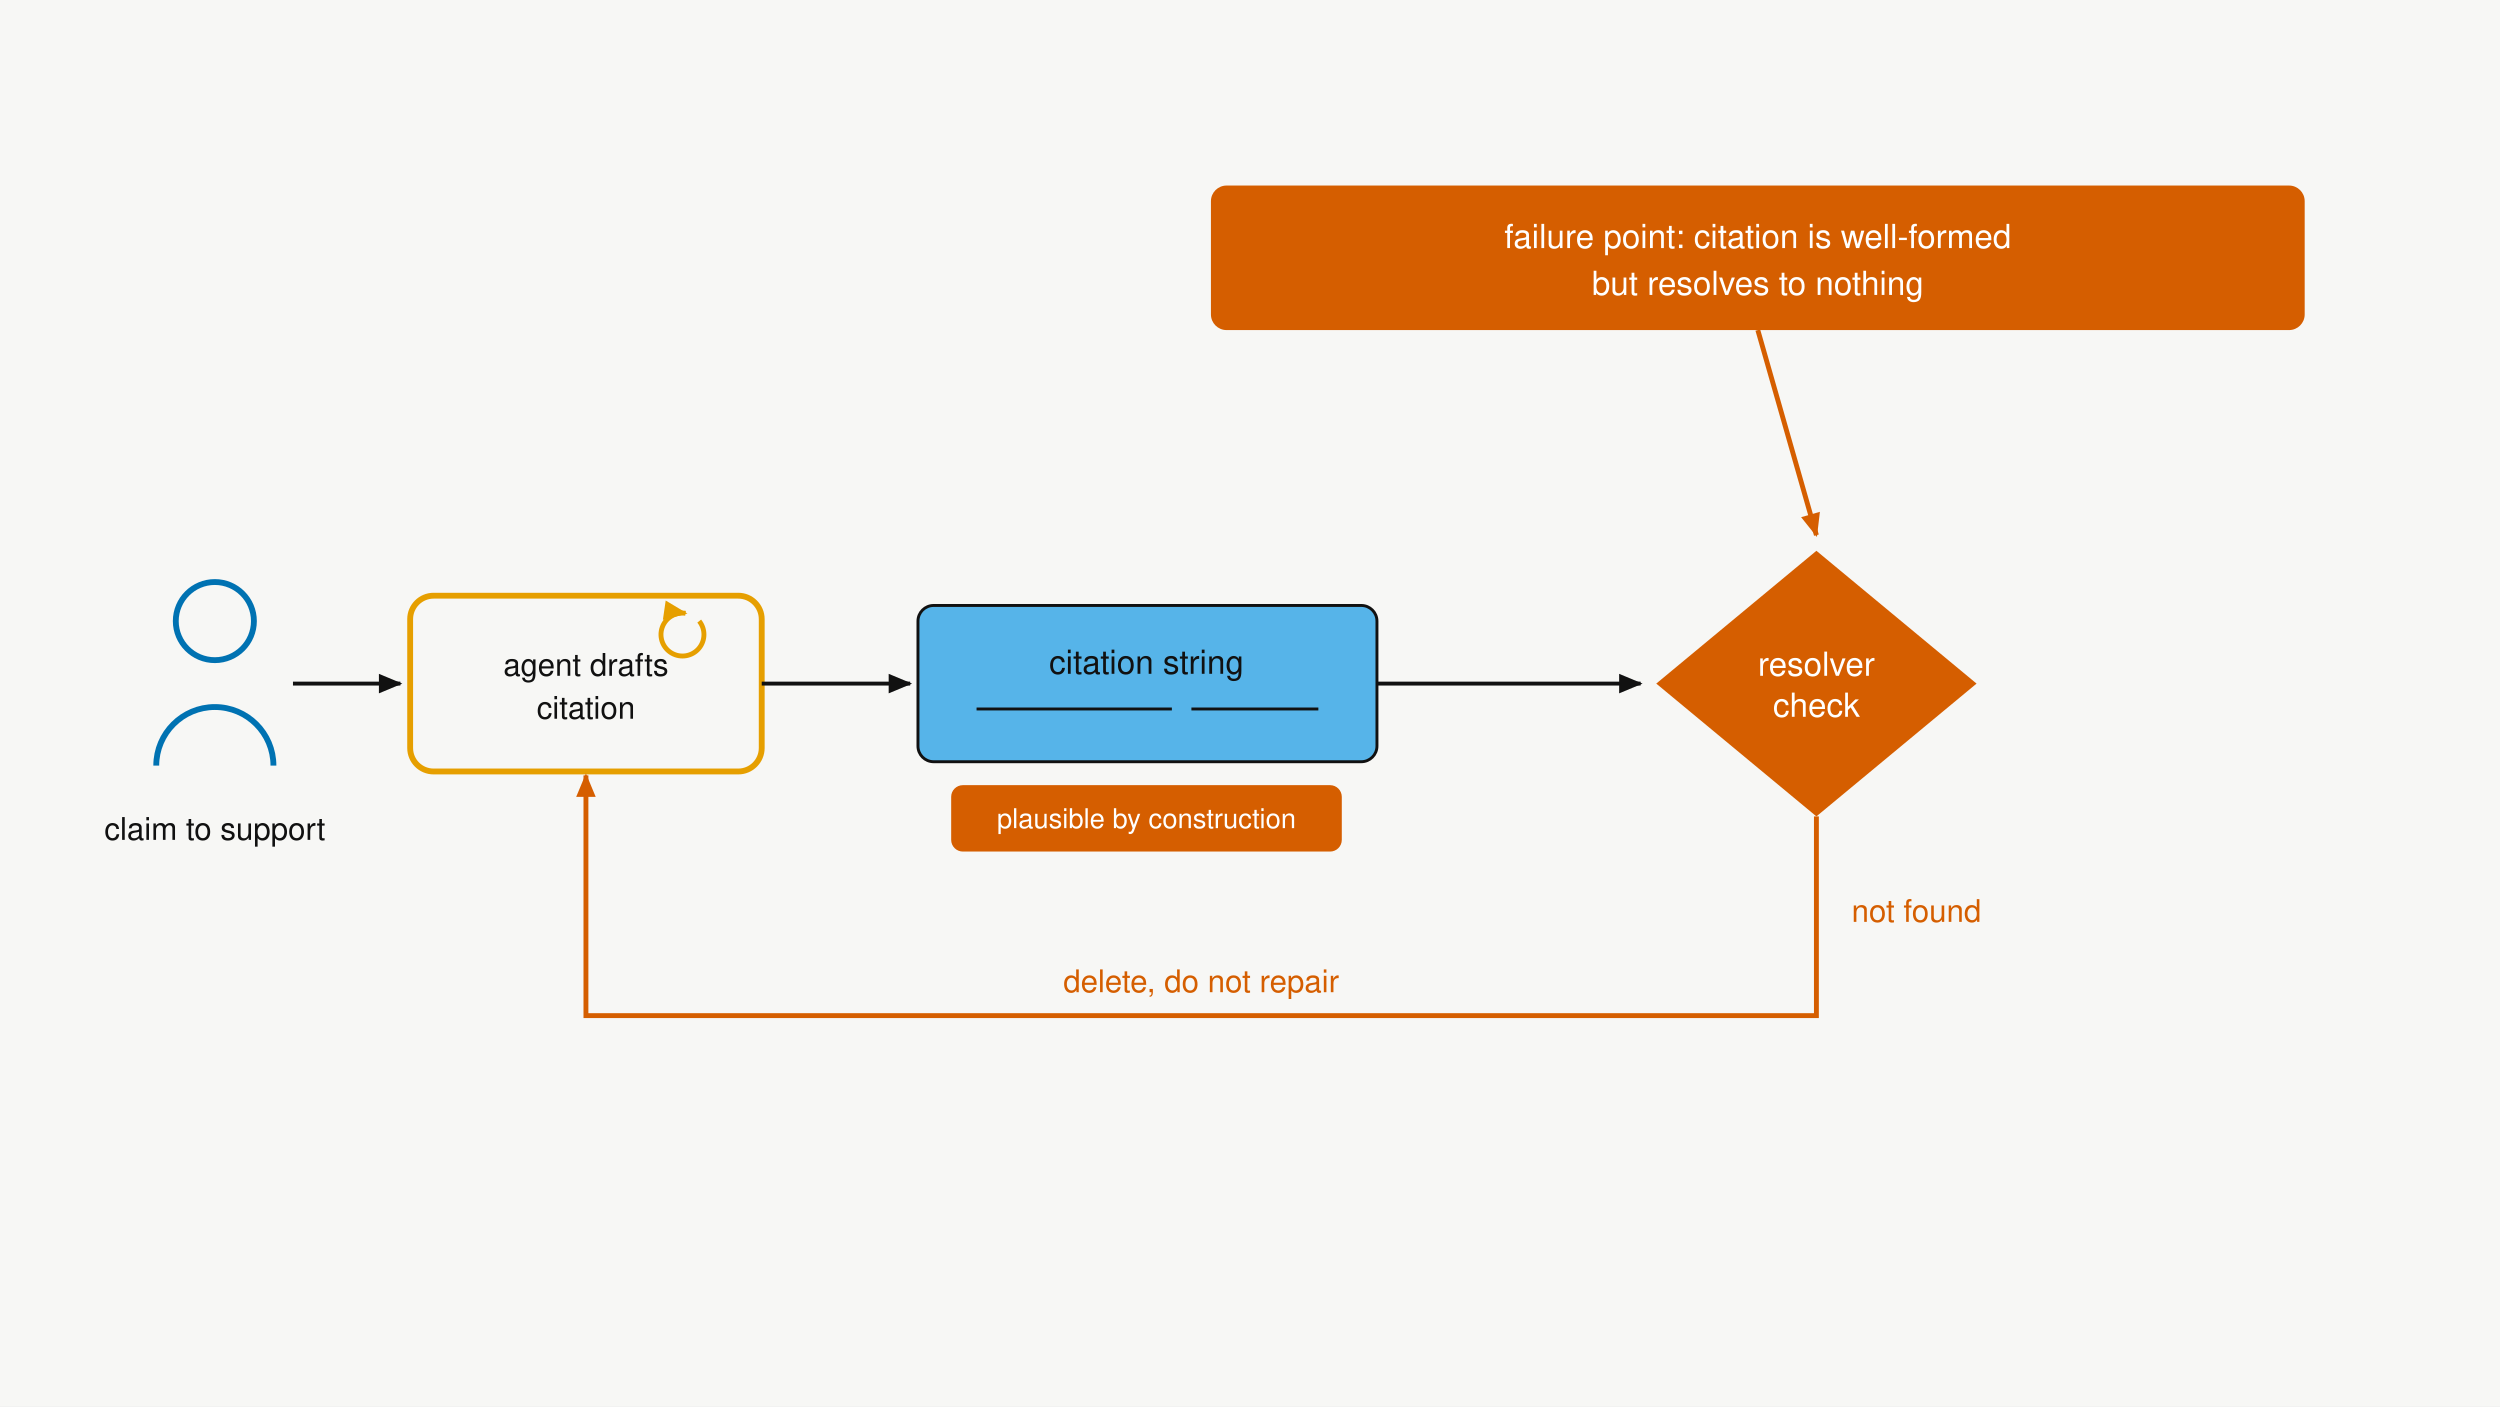
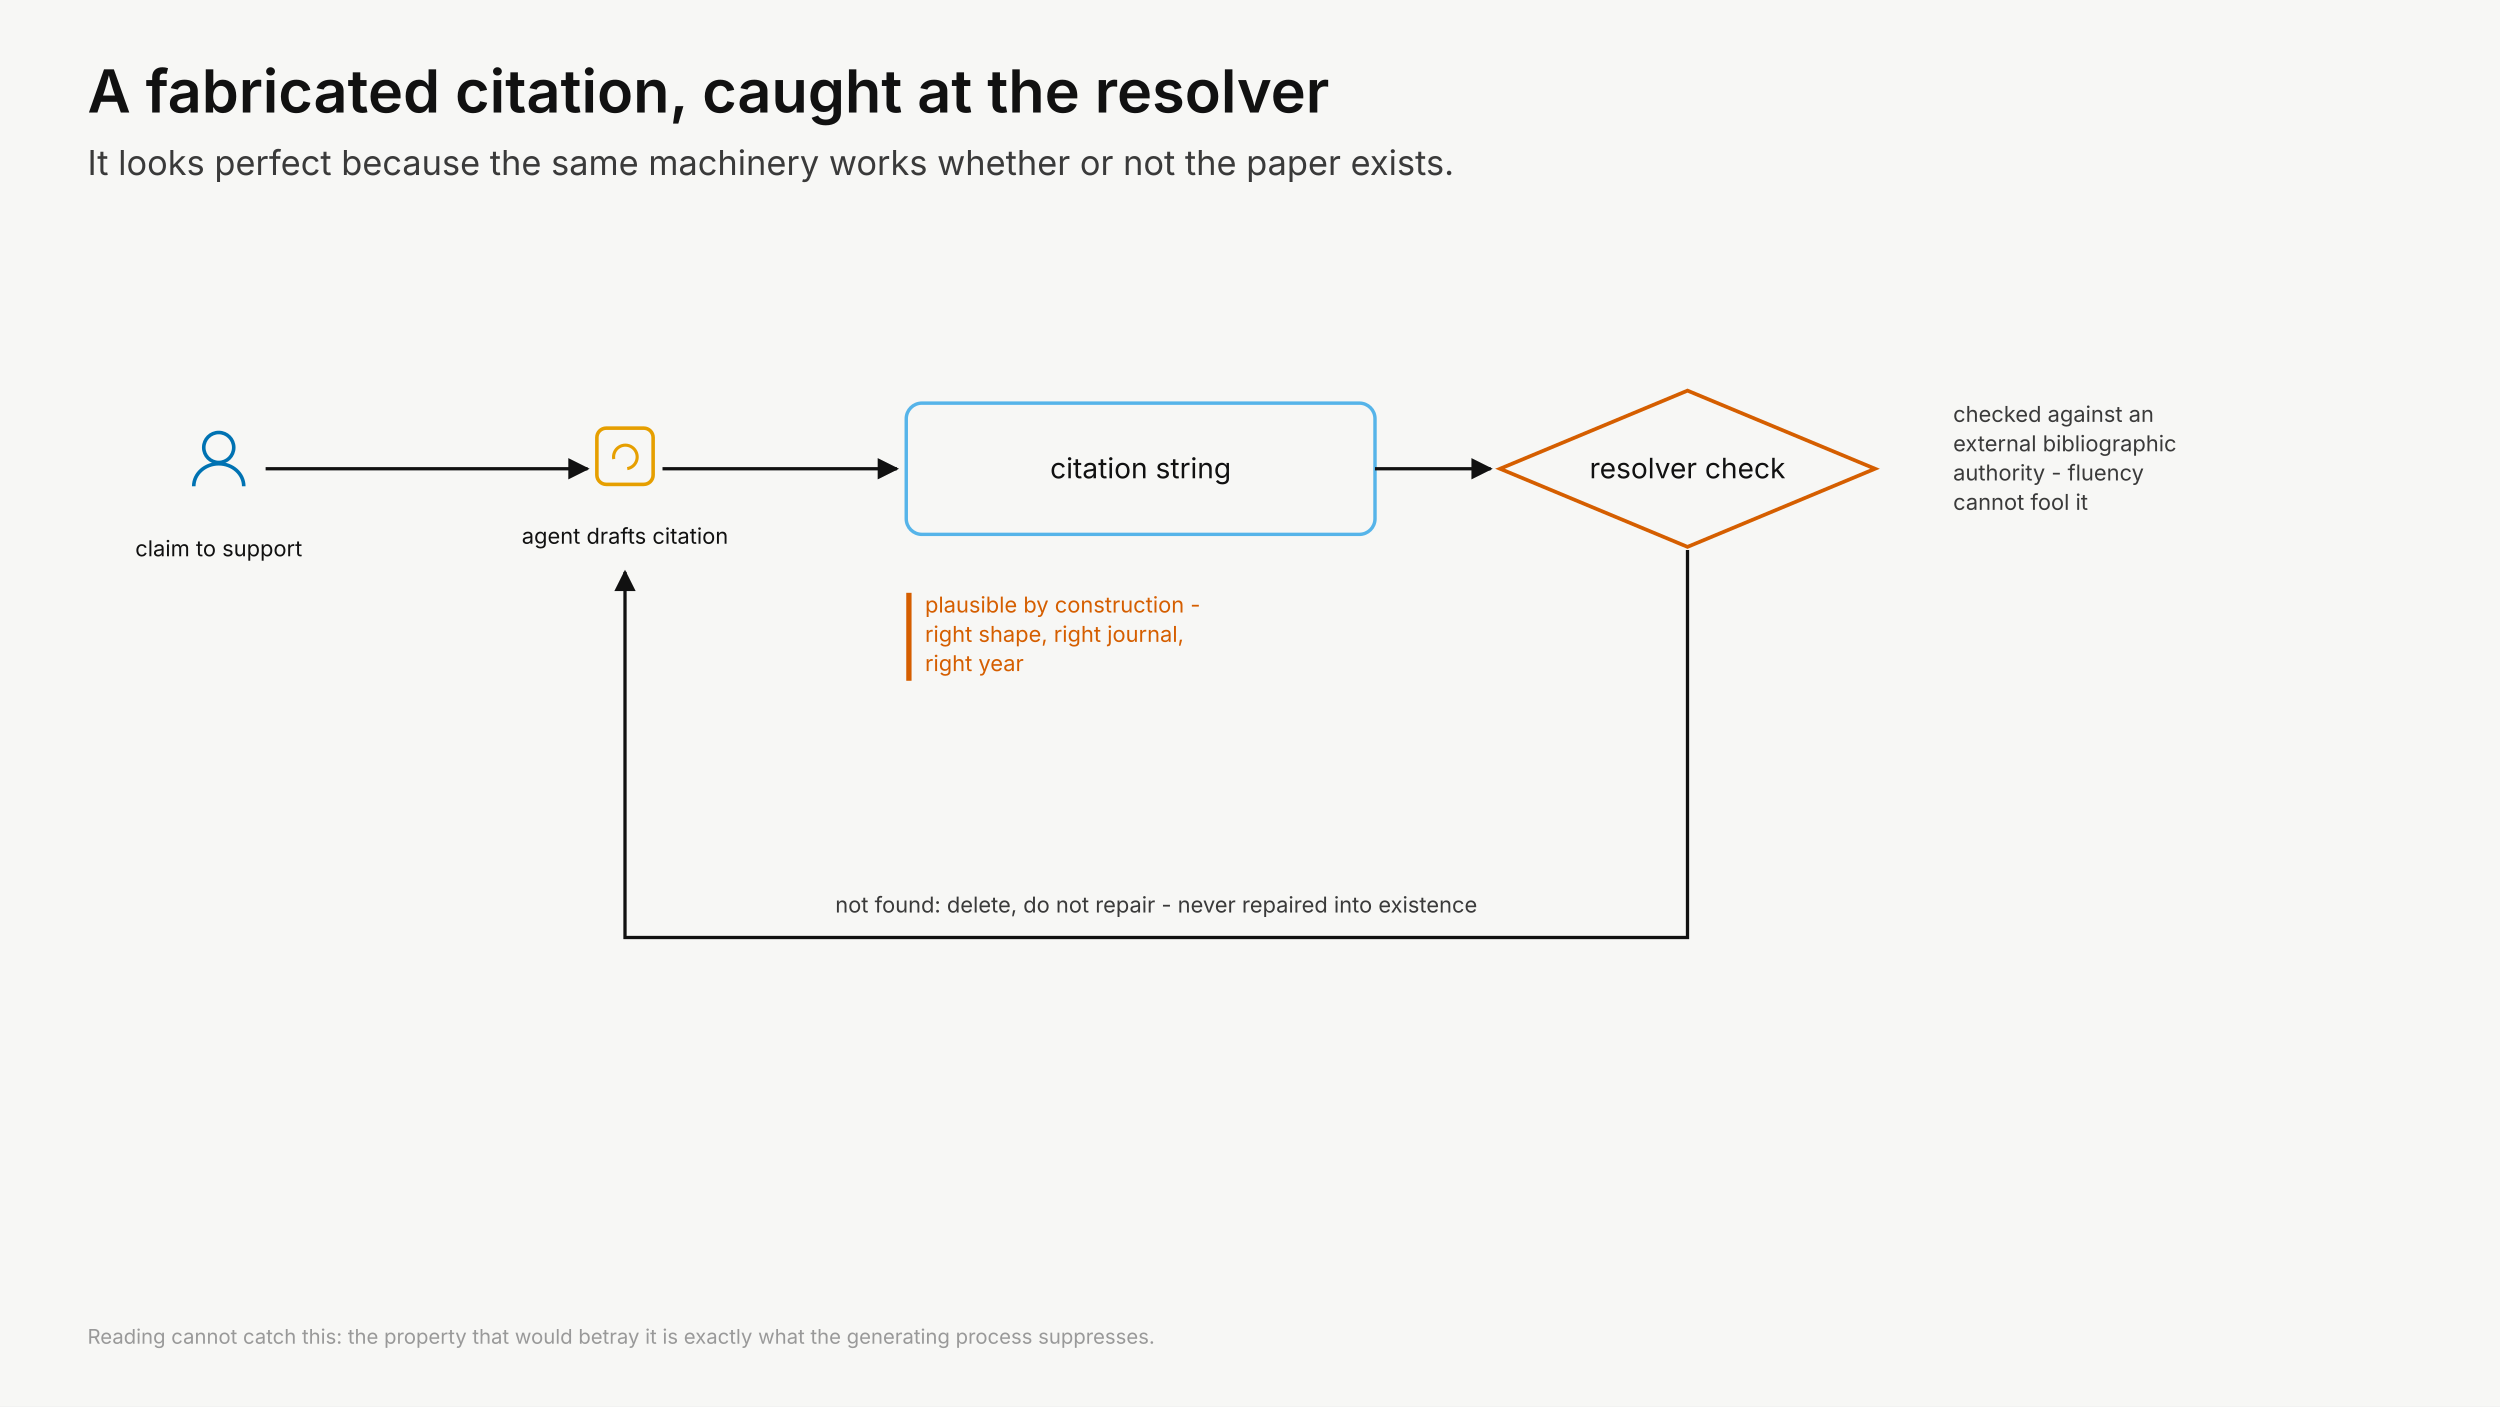
- <svg xmlns="http://www.w3.org/2000/svg" width="1280" height="720" viewBox="0 0 1280 720" font-family="Helvetica, Arial, sans-serif">
+ <svg xmlns="http://www.w3.org/2000/svg" width="1600" height="900" viewBox="0 0 1600 900" role="img">
  <defs>
-     <marker id="ah" markerWidth="12" markerHeight="10" refX="11" refY="5" orient="auto" markerUnits="userSpaceOnUse">
-       <path d="M0,0 L12,5 L0,10 Z" fill="#111111" />
-     </marker>
-     <marker id="ahR" markerWidth="12" markerHeight="10" refX="11" refY="5" orient="auto" markerUnits="userSpaceOnUse">
-       <path d="M0,0 L12,5 L0,10 Z" fill="#D55E00" />
-     </marker>
-     <marker id="ahO" markerWidth="12" markerHeight="10" refX="11" refY="5" orient="auto" markerUnits="userSpaceOnUse">
-       <path d="M0,0 L12,5 L0,10 Z" fill="#E69F00" />
+     <marker id="ah131" viewBox="0 0 10 10" refX="9" refY="5" markerWidth="6.5" markerHeight="6.5" orient="auto-start-reverse">
+       <path d="M0,0 L10,5 L0,10 z" fill="#111111" />
    </marker>
  </defs>
-   <rect width="1280" height="720" fill="#F7F7F5" />
-   <circle cx="110" cy="318" r="20" fill="none" stroke="#0072B2" stroke-width="3" />
-   <path d="M80,392 a30,30 0 0 1 60,0" fill="none" stroke="#0072B2" stroke-width="3" />
-   <text x="110" y="430" font-size="16" fill="#111111" text-anchor="middle">claim to support</text>
-   <line x1="150" y1="350" x2="205" y2="350" stroke="#111111" stroke-width="2" marker-end="url(#ah)" />
-   <rect x="210" y="305" width="180" height="90" rx="12" fill="none" stroke="#E69F00" stroke-width="3" />
-   <path d="M358,318 a11,11 0 1 1 -7,-4" fill="none" stroke="#E69F00" stroke-width="2.5" marker-end="url(#ahO)" />
-   <text x="300" y="346" font-size="16" fill="#111111" text-anchor="middle">agent drafts</text>
-   <text x="300" y="368" font-size="16" fill="#111111" text-anchor="middle">citation</text>
-   <line x1="390" y1="350" x2="466" y2="350" stroke="#111111" stroke-width="2" marker-end="url(#ah)" />
-   <rect x="470" y="310" width="235" height="80" rx="8" fill="#56B4E9" stroke="#111111" stroke-width="1.5" />
-   <text x="587" y="345" font-size="17" fill="#111111" text-anchor="middle">citation string</text>
-   <line x1="500" y1="363" x2="600" y2="363" stroke="#111111" stroke-width="1.5" />
-   <line x1="610" y1="363" x2="675" y2="363" stroke="#111111" stroke-width="1.5" />
-   <rect x="487" y="402" width="200" height="34" rx="6" fill="#D55E00" />
-   <text x="587" y="424" font-size="14" fill="#FFFFFF" text-anchor="middle">plausible by construction</text>
-   <line x1="705" y1="350" x2="840" y2="350" stroke="#111111" stroke-width="2" marker-end="url(#ah)" />
-   <polygon points="930,282 1012,350 930,418 848,350" fill="#D55E00" />
-   <text x="930" y="346" font-size="17" fill="#FFFFFF" text-anchor="middle">resolver</text>
-   <text x="930" y="367" font-size="17" fill="#FFFFFF" text-anchor="middle">check</text>
-   <path d="M930,418 L930,520 L300,520 L300,397" fill="none" stroke="#D55E00" stroke-width="2.5" marker-end="url(#ahR)" />
-   <text x="948" y="472" font-size="16" fill="#D55E00" text-anchor="start">not found</text>
-   <text x="615" y="508" font-size="16" fill="#D55E00" text-anchor="middle">delete, do not repair</text>
-   <rect x="620" y="95" width="560" height="74" rx="8" fill="#D55E00" />
-   <text x="900" y="127" font-size="17" fill="#FFFFFF" text-anchor="middle">failure point: citation is well-formed</text>
-   <text x="900" y="151" font-size="17" fill="#FFFFFF" text-anchor="middle">but resolves to nothing</text>
-   <line x1="900" y1="169" x2="930" y2="274" stroke="#D55E00" stroke-width="2.5" marker-end="url(#ahR)" />
+   <rect width="1600" height="900" fill="#F7F7F5" />
+   <text x="56.0" y="72.0" font-family="Inter, 'Helvetica Neue', Helvetica, Arial, sans-serif" font-size="38" fill="#111111" font-weight="600" text-anchor="start">A fabricated citation, caught at the resolver</text>
+   <text x="56.0" y="112.0" font-family="Inter, 'Helvetica Neue', Helvetica, Arial, sans-serif" font-size="22" fill="#3A3A3A" font-weight="400" text-anchor="start">It looks perfect because the same machinery works whether or not the paper exists.</text>
+   <circle cx="140" cy="286.4" r="9.6" fill="none" stroke="#0072B2" stroke-width="2.3" />
+   <path d="M124,311.2 a16,14.4 0 0 1 32,0" fill="none" stroke="#0072B2" stroke-width="2.3" />
+   <text x="140.0" y="356.0" font-family="Inter, 'Helvetica Neue', Helvetica, Arial, sans-serif" font-size="14" fill="#111111" font-weight="400" text-anchor="middle">claim to support</text>
+   <rect x="382.0" y="274.0" width="36.0" height="36.0" rx="6" fill="none" stroke="#E69F00" stroke-width="2.3" />
+   <path d="M392.8,293.8 a7.56,7.56 0 1 1 8.64,6.12" fill="none" stroke="#E69F00" stroke-width="2" />
+   <text x="400.0" y="348.0" font-family="Inter, 'Helvetica Neue', Helvetica, Arial, sans-serif" font-size="14" fill="#111111" font-weight="400" text-anchor="middle">agent drafts citation</text>
+   <line x1="170.0" y1="300.0" x2="376.0" y2="300.0" stroke="#111111" stroke-width="2.1" marker-end="url(#ah131)" />
+   <rect x="580.0" y="258.0" width="300.0" height="84.0" rx="10" fill="none" stroke="#56B4E9" stroke-width="2.2" />
+   <text x="730.0" y="306.1" font-family="Inter, 'Helvetica Neue', Helvetica, Arial, sans-serif" font-size="18" fill="#111111" font-weight="400" text-anchor="middle">citation string</text>
+   <line x1="424.0" y1="300.0" x2="574.0" y2="300.0" stroke="#111111" stroke-width="2.1" marker-end="url(#ah131)" />
+   <rect x="580.0" y="379.4" width="3.4" height="56.3" fill="#D55E00" />
+   <text x="592.0" y="392.0" font-family="Inter, 'Helvetica Neue', Helvetica, Arial, sans-serif" font-size="14" fill="#D55E00" font-weight="400" text-anchor="start">plausible by construction -</text>
+   <text x="592.0" y="410.8" font-family="Inter, 'Helvetica Neue', Helvetica, Arial, sans-serif" font-size="14" fill="#D55E00" font-weight="400" text-anchor="start">right shape, right journal,</text>
+   <text x="592.0" y="429.5" font-family="Inter, 'Helvetica Neue', Helvetica, Arial, sans-serif" font-size="14" fill="#D55E00" font-weight="400" text-anchor="start">right year</text>
+   <polygon points="1080,250.0 1200.0,300 1080,350.0 960.0,300" fill="none" stroke="#D55E00" stroke-width="2.4" />
+   <text x="1080.0" y="306.1" font-family="Inter, 'Helvetica Neue', Helvetica, Arial, sans-serif" font-size="18" fill="#111111" font-weight="400" text-anchor="middle">resolver check</text>
+   <line x1="880.0" y1="300.0" x2="954.0" y2="300.0" stroke="#111111" stroke-width="2.1" marker-end="url(#ah131)" />
+   <text x="1250.0" y="270.0" font-family="Inter, 'Helvetica Neue', Helvetica, Arial, sans-serif" font-size="14" fill="#3A3A3A" font-weight="400" text-anchor="start">checked against an</text>
+   <text x="1250.0" y="288.8" font-family="Inter, 'Helvetica Neue', Helvetica, Arial, sans-serif" font-size="14" fill="#3A3A3A" font-weight="400" text-anchor="start">external bibliographic</text>
+   <text x="1250.0" y="307.5" font-family="Inter, 'Helvetica Neue', Helvetica, Arial, sans-serif" font-size="14" fill="#3A3A3A" font-weight="400" text-anchor="start">authority - fluency</text>
+   <text x="1250.0" y="326.3" font-family="Inter, 'Helvetica Neue', Helvetica, Arial, sans-serif" font-size="14" fill="#3A3A3A" font-weight="400" text-anchor="start">cannot fool it</text>
+   <path d="M1080.0,352.0 L1080.0,600.0 L400.0,600.0 L400.0,366.0" fill="none" stroke="#111111" stroke-width="2.1" marker-end="url(#ah131)" />
+   <text x="740.0" y="584.0" font-family="Inter, 'Helvetica Neue', Helvetica, Arial, sans-serif" font-size="14" fill="#3A3A3A" font-weight="400" text-anchor="middle">not found: delete, do not repair - never repaired into existence</text>
+   <text x="56.0" y="860.0" font-family="Inter, 'Helvetica Neue', Helvetica, Arial, sans-serif" font-size="13" fill="#999999" font-weight="400" text-anchor="start">Reading cannot catch this: the property that would betray it is exactly what the generating process suppresses.</text>
</svg>
